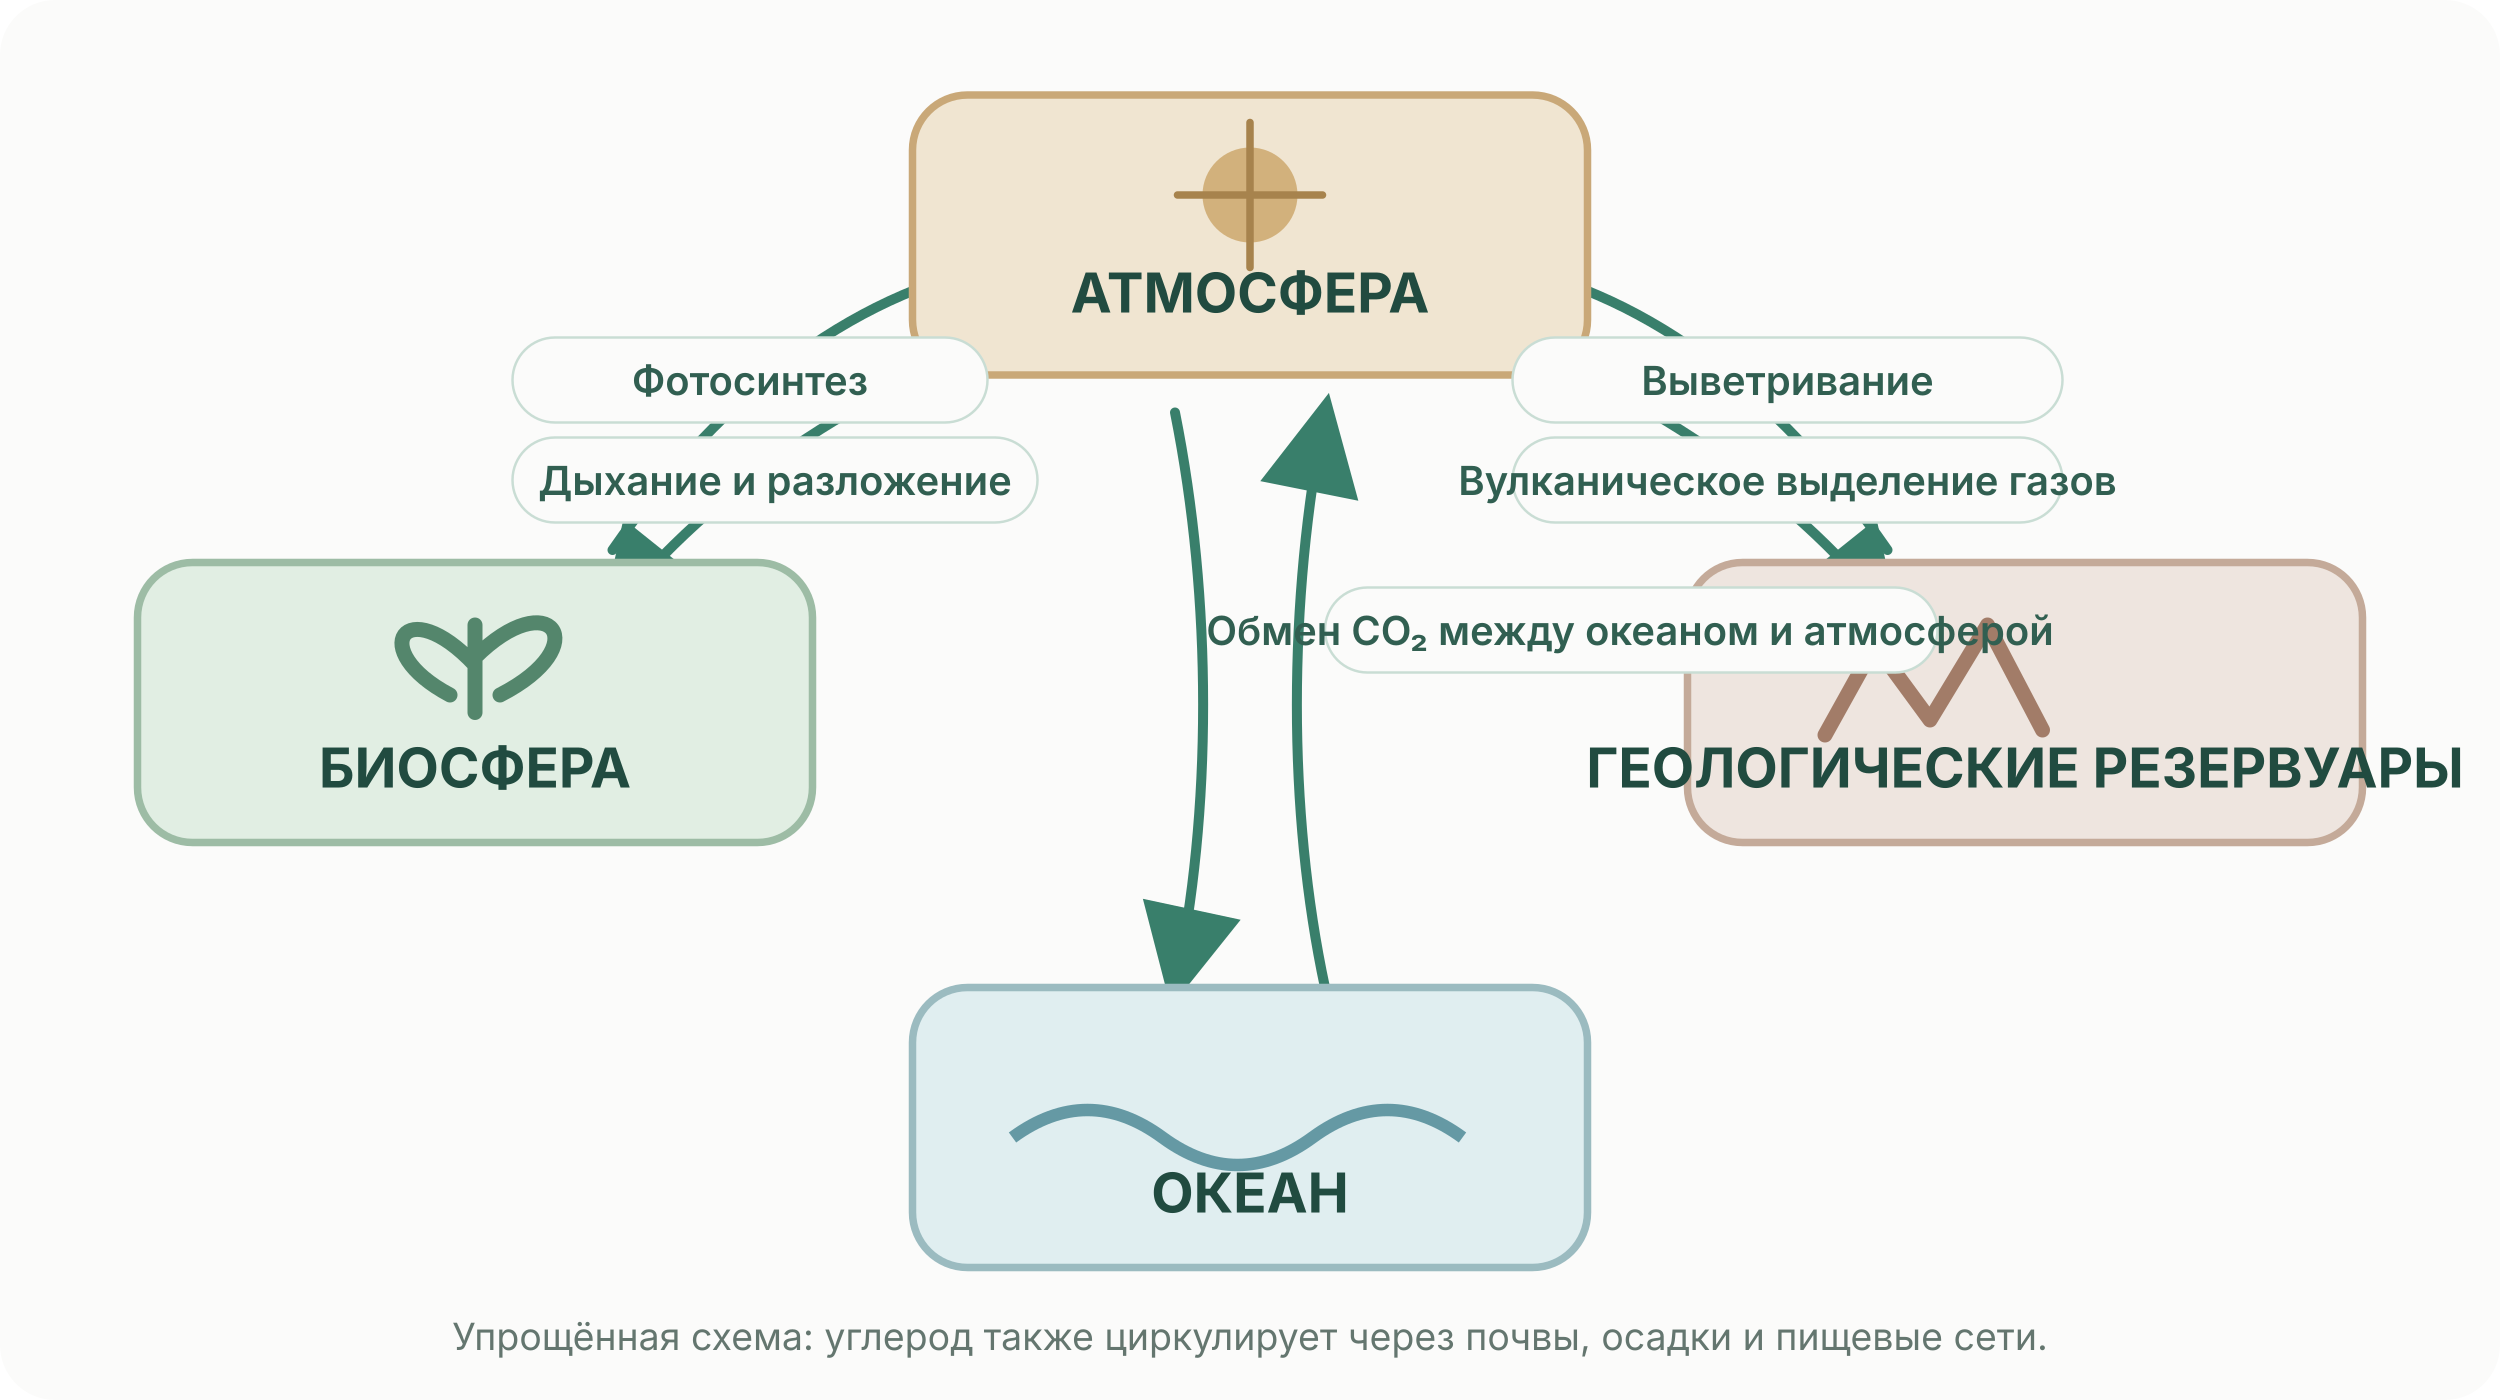
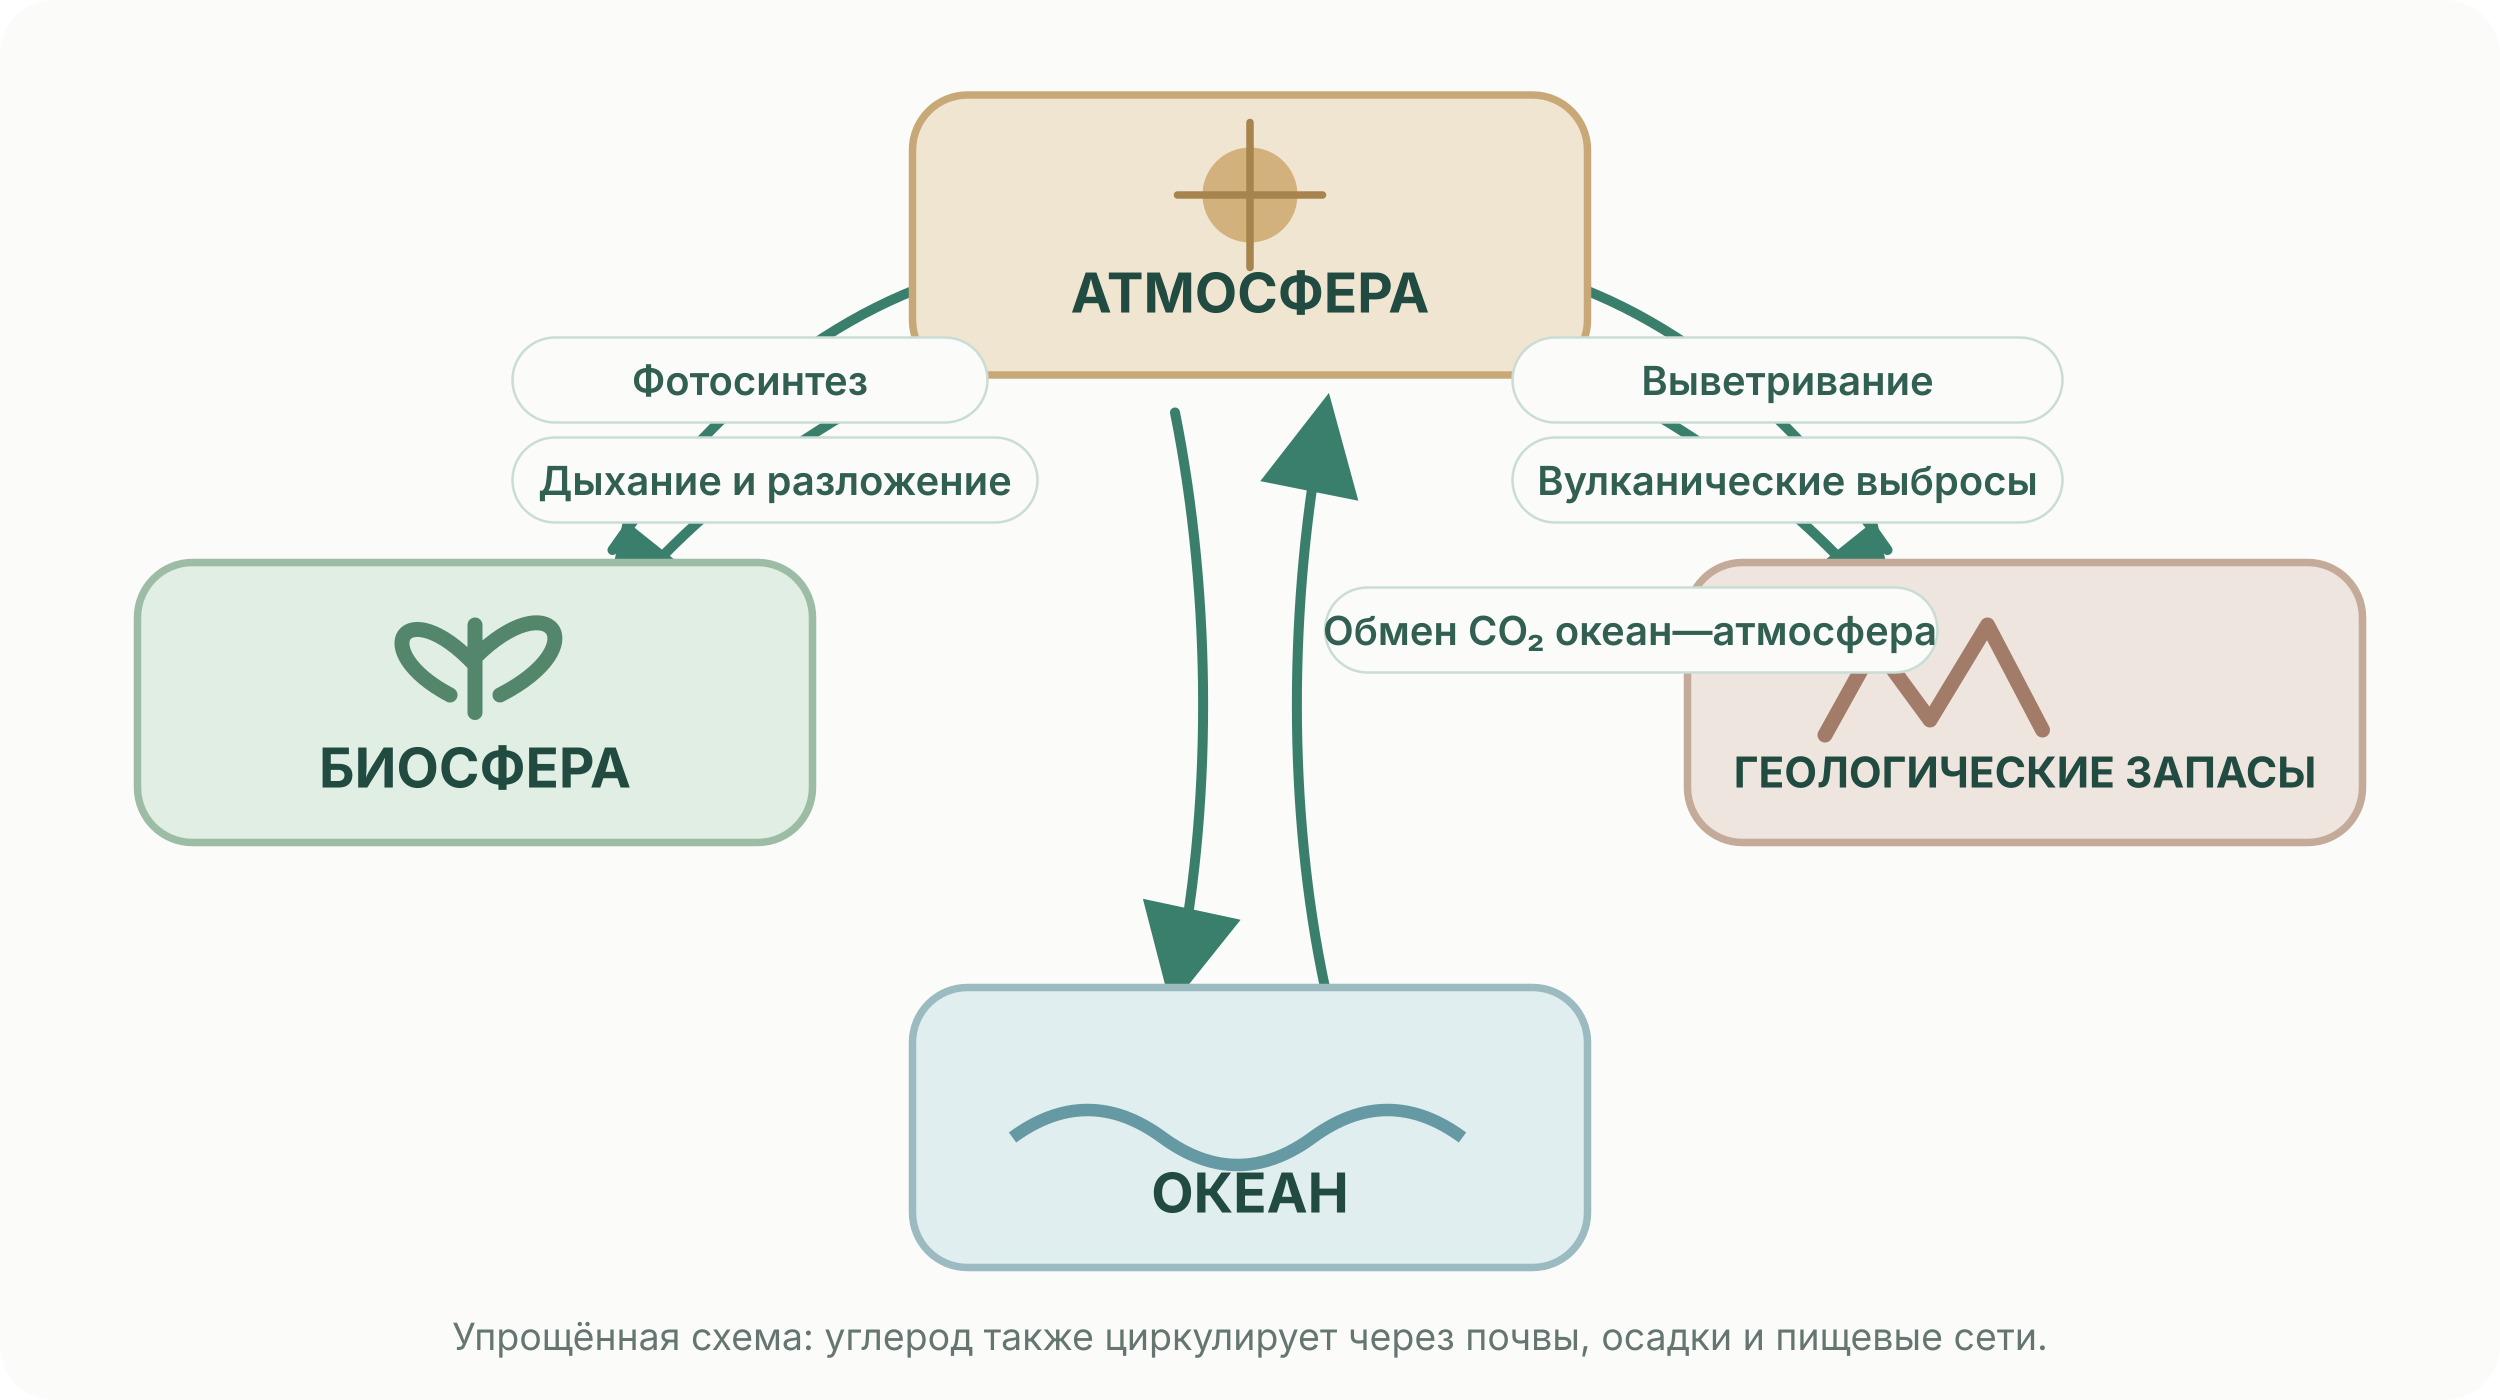
<svg xmlns="http://www.w3.org/2000/svg" viewBox="0 0 1000 560" role="img" aria-labelledby="title desc">
  <defs>
    <marker id="arrow" markerWidth="10" markerHeight="10" refX="8" refY="5" orient="auto" markerUnits="strokeWidth">
      <path d="M0 0L10 5L0 10Z" fill="#397f6b" />
    </marker>
    <style>
    .node{stroke-width:3}
    .heading{font:700 22px Inter,Arial,sans-serif;fill:#214b40;text-anchor:middle}
    .sub{font:16px Inter,Arial,sans-serif;fill:#526c64;text-anchor:middle}
    .process{font:600 16px Inter,Arial,sans-serif;fill:#315f51;text-anchor:middle}
    .flow{fill:none;stroke:#397f6b;stroke-width:4;stroke-linecap:round;marker-end:url(#arrow)}
  </style>
  </defs>
  <rect width="1000" height="560" rx="22" fill="#fbfbfa" />
  <g class="flow">
    <path d="M405 135C345 155 285 195 245 245" />
    <path d="M245 220C290 155 345 115 405 105" />
    <path d="M595 135C655 155 715 195 755 245" />
    <path d="M755 220C710 155 655 115 595 105" />
    <path d="M470 165C485 240 485 325 470 395" />
    <path d="M530 395C515 325 515 240 530 165" />
  </g>
  <g>
    <rect class="node" x="365" y="38" width="270" height="112" rx="22" fill="#f0e5d1" stroke="#c9a878" />
    <circle cx="500" cy="78" r="19" fill="#d2b17c" />
    <path d="M500 49V107M471 78H529" stroke="#a7834d" stroke-width="3" stroke-linecap="round" />
    <text class="heading" x="500" y="125">АТМОСФЕРА</text>
    <rect class="node" x="55" y="225" width="270" height="112" rx="22" fill="#e1eee3" stroke="#9dbca5" />
    <path d="M190 285V250M190 266C162 236 146 260 180 278M190 263C220 233 239 258 200 278" fill="none" stroke="#54866c" stroke-width="6" stroke-linecap="round" />
    <text class="heading" x="190" y="315">БИОСФЕРА</text>
    <rect class="node" x="365" y="395" width="270" height="112" rx="22" fill="#e0eef0" stroke="#9bbbc0" />
    <path d="M405 455Q435 433 465 455T525 455T585 455" fill="none" stroke="#6599a4" stroke-width="5" />
    <text class="heading" x="500" y="485">ОКЕАН</text>
    <rect class="node" x="675" y="225" width="270" height="112" rx="22" fill="#eee5df" stroke="#c4aa99" />
    <path d="M730 294L750 258L772 288L795 250L817 292" fill="none" stroke="#a27c68" stroke-width="6" stroke-linecap="round" stroke-linejoin="round" />
-     <text class="heading" x="810" y="315">ГЕОЛОГИЧЕСКИЕ РЕЗЕРВУАРЫ</text>
+     <text class="heading" x="810" y="315" style="font-size:17px">ГЕОЛОГИЧЕСКИЕ ЗАПАСЫ</text>
  </g>
  <g>
    <rect x="205" y="135" width="190" height="34" rx="17" fill="#fbfbfa" stroke="#c9ddd4" />
    <text class="process" x="300" y="158">Фотосинтез</text>
    <rect x="205" y="175" width="210" height="34" rx="17" fill="#fbfbfa" stroke="#c9ddd4" />
    <text class="process" x="310" y="198">Дыхание и разложение</text>
    <rect x="605" y="135" width="220" height="34" rx="17" fill="#fbfbfa" stroke="#c9ddd4" />
    <text class="process" x="715" y="158">Выветривание</text>
    <rect x="605" y="175" width="220" height="34" rx="17" fill="#fbfbfa" stroke="#c9ddd4" />
-     <text class="process" x="715" y="198">Вулканическое выделение газов</text>
+     <text class="process" x="715" y="198">Вулканические выбросы</text>
    <rect x="530" y="235" width="245" height="34" rx="17" fill="#fbfbfa" stroke="#c9ddd4" />
-     <text class="process" x="652" y="258">Обмен CO₂ между океаном и атмосферой</text>
+     <text class="process" x="652" y="258">Обмен CO₂ океан—атмосфера</text>
  </g>
  <text x="500" y="540" font-family="Inter,Arial,sans-serif" font-size="15" fill="#64766f" text-anchor="middle">Упрощённая схема: углерод также циркулирует через почвы, осадки и пищевые сети.</text>
</svg>
